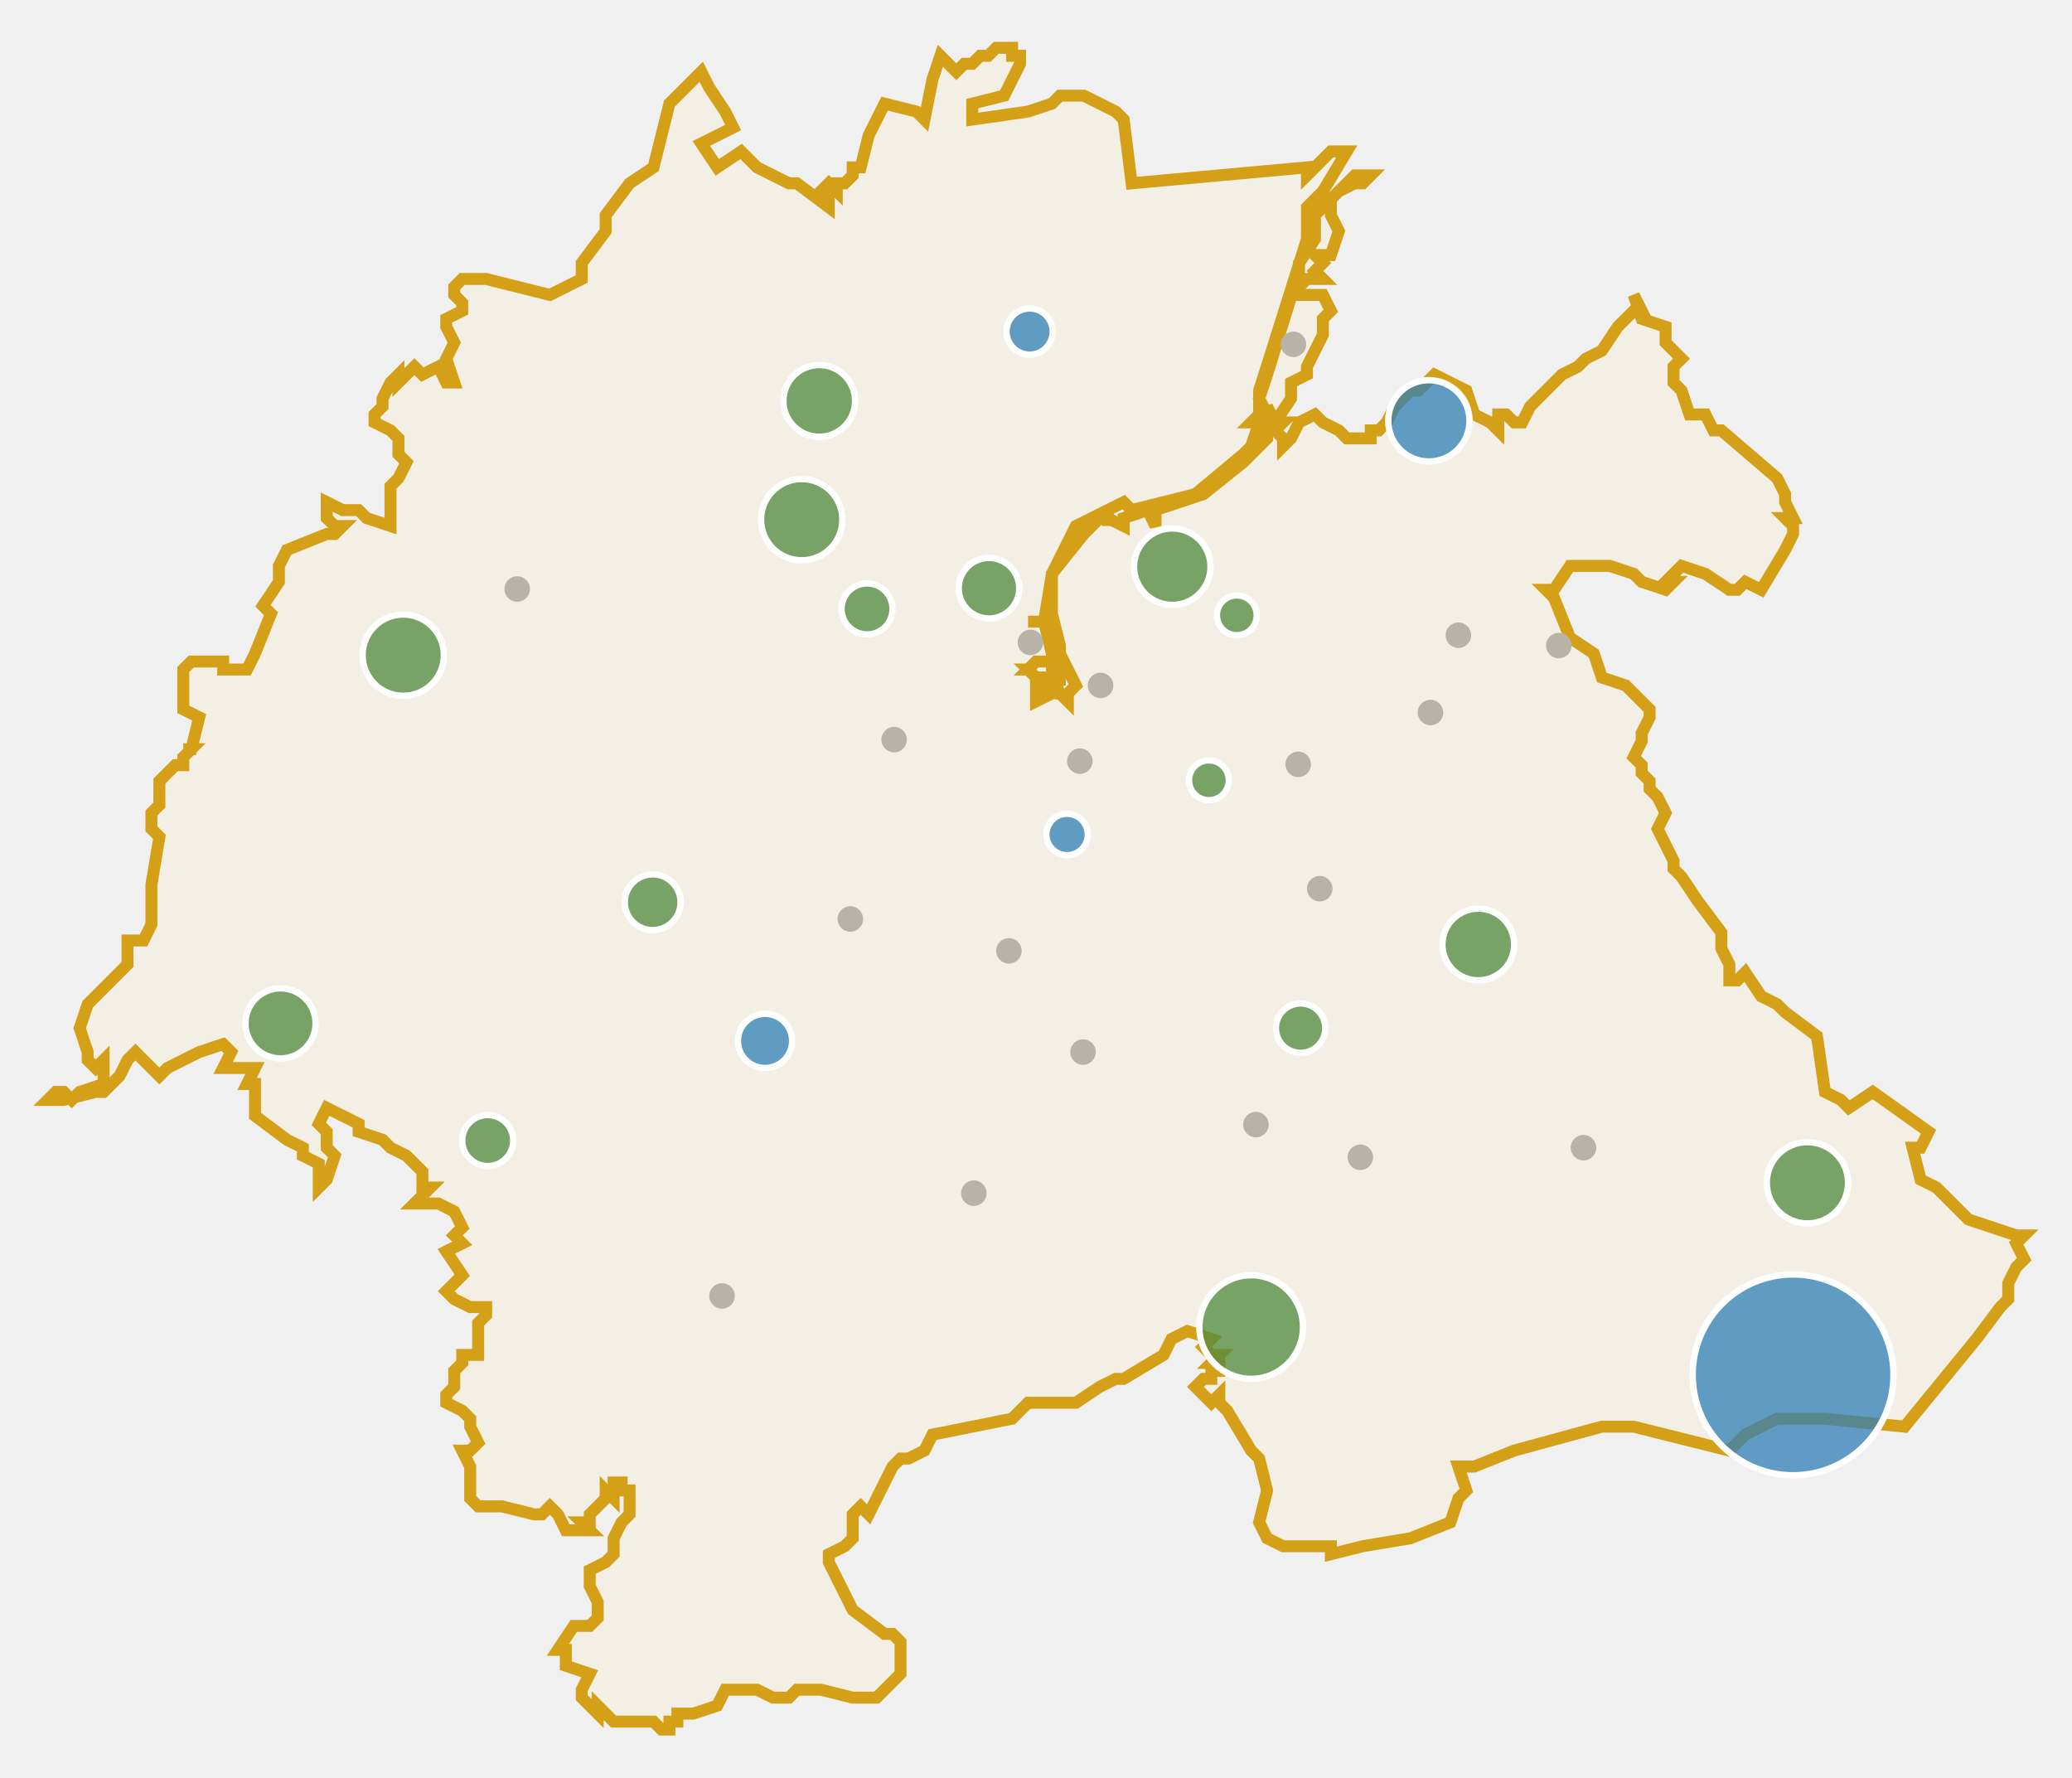
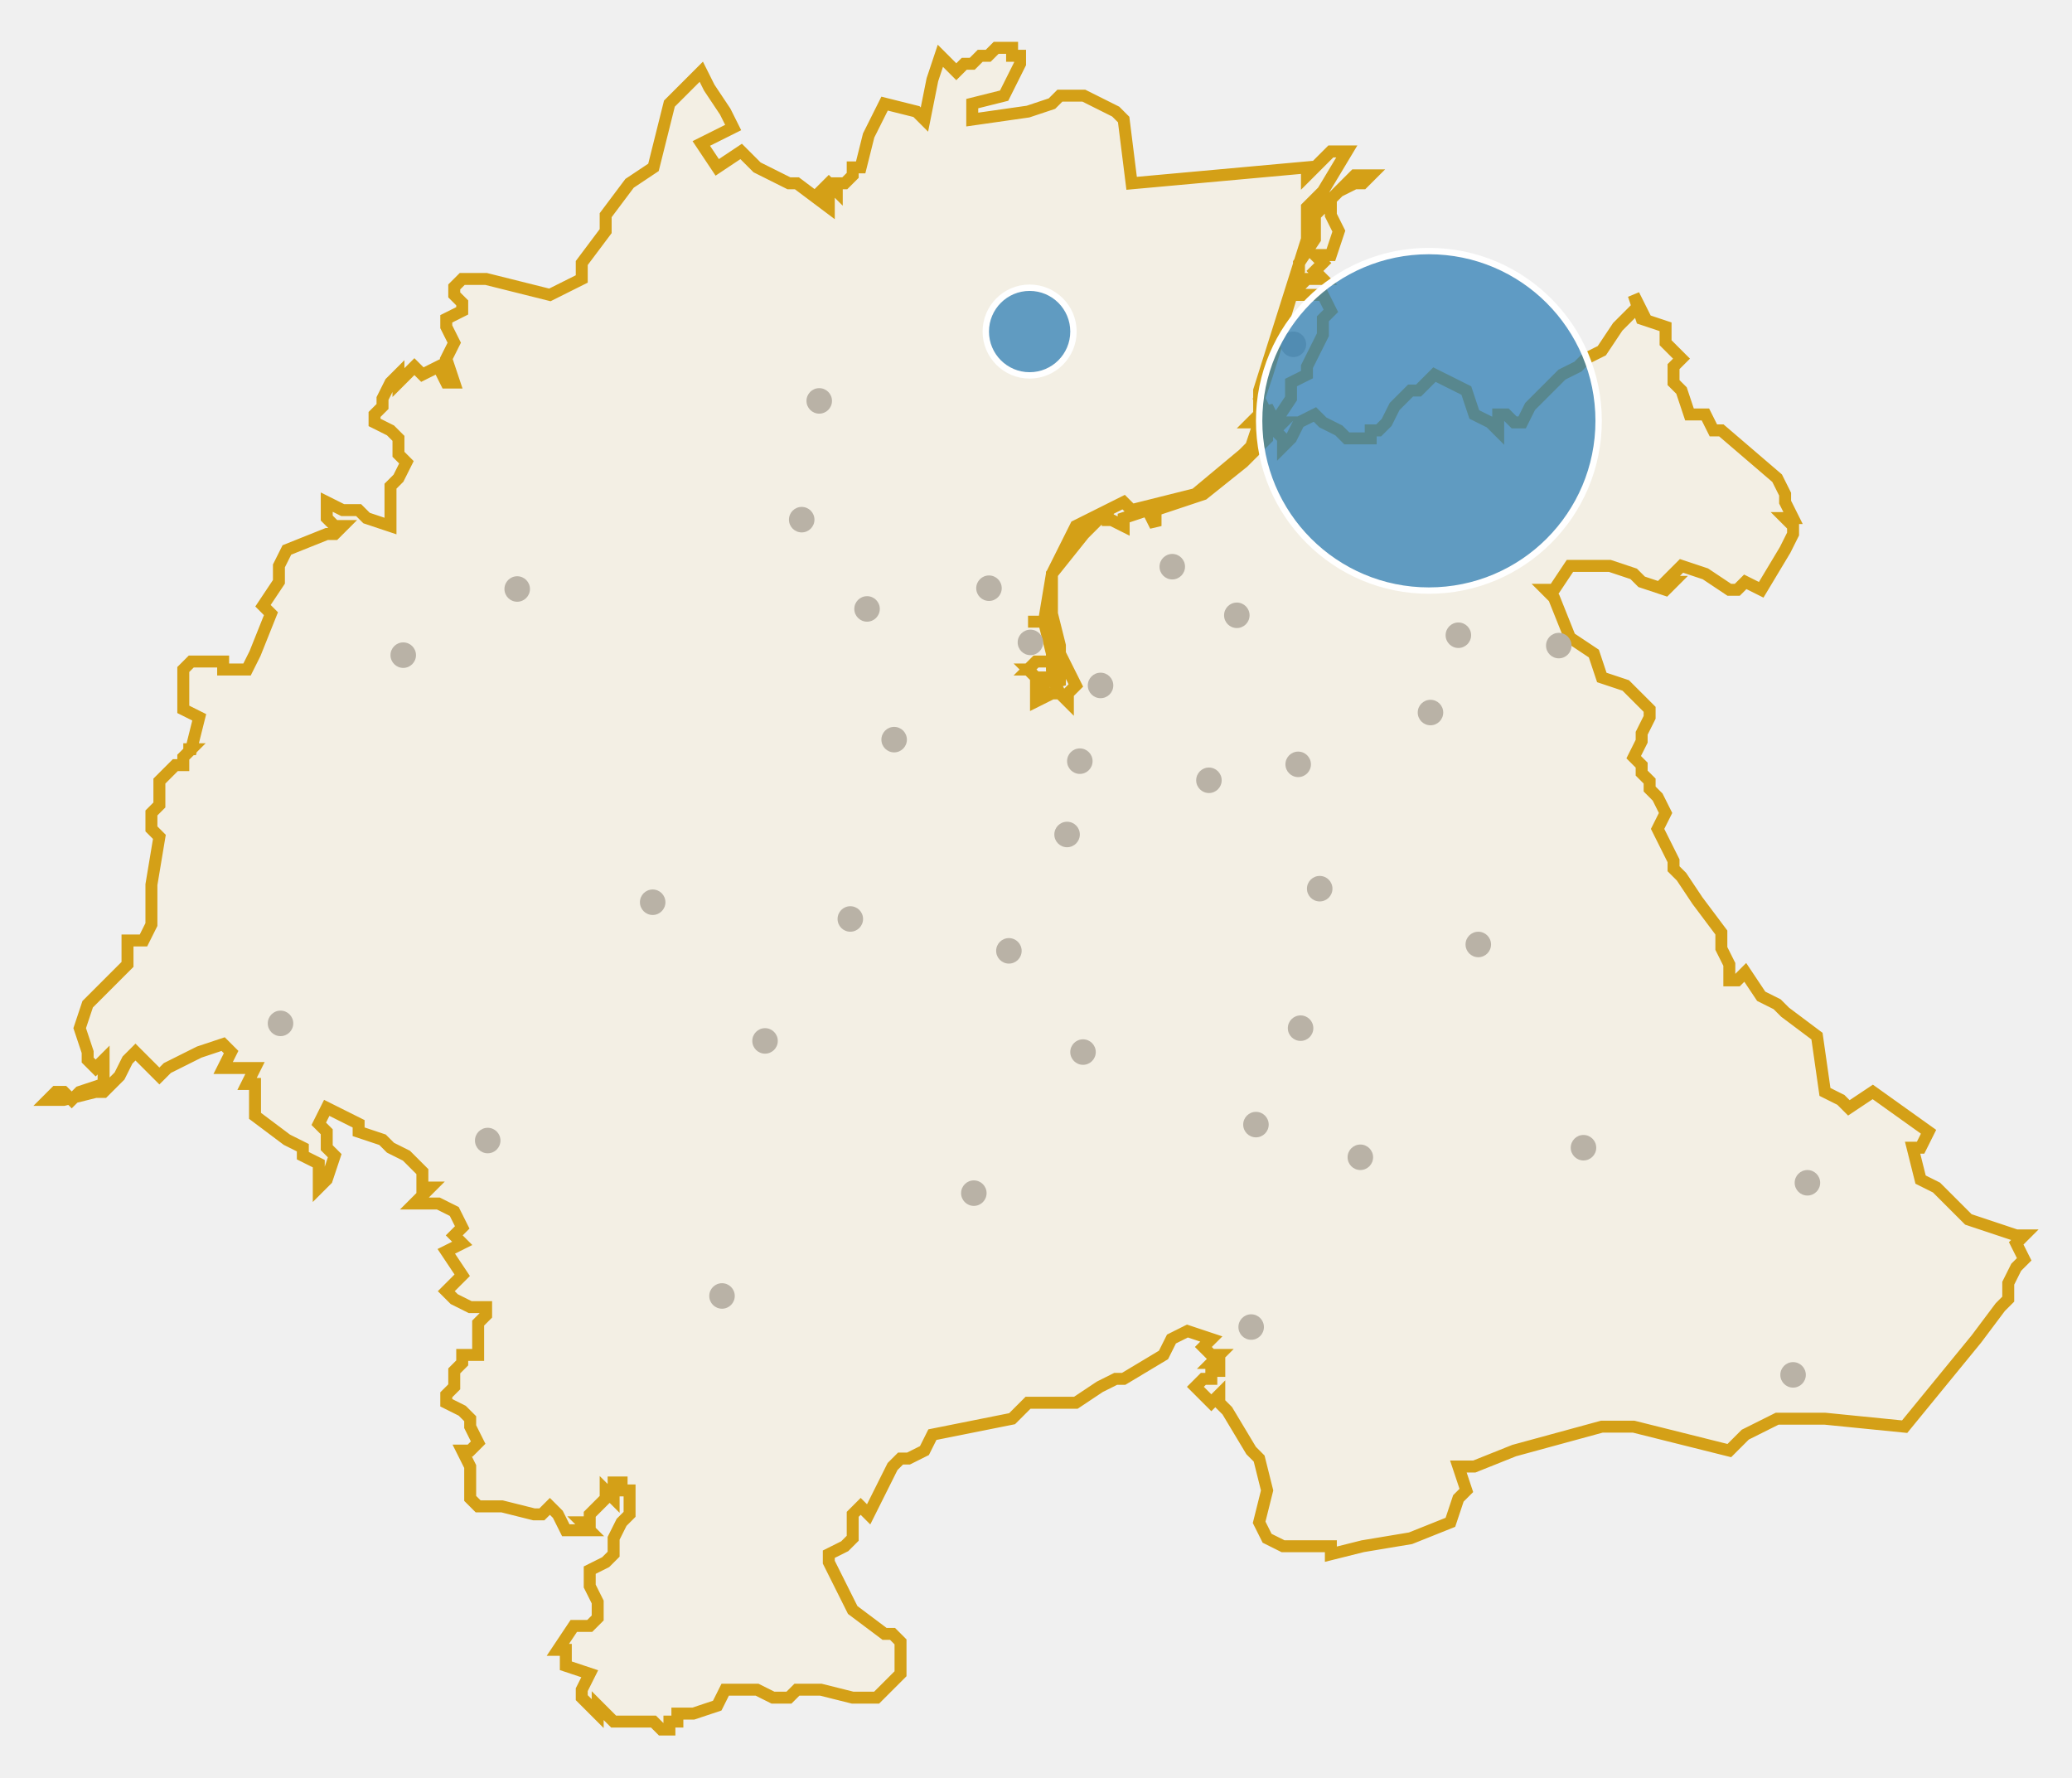
<svg xmlns="http://www.w3.org/2000/svg" viewBox="0 0 260 223" width="260" height="223">
  <path d="M54,149L52,151L55,151L57,152L58,154L57,155L58,156L56,157L58,160L56,162L57,163L59,164L61,164L61,165L60,166L60,170L59,170L58,170L58,171L57,172L57,174L56,175L56,176L58,177L59,178L59,179L60,181L59,182L58,182L59,184L59,188L60,189L61,189L63,189L67,190L68,190L69,189L70,190L71,192L73,192L74,192L73,191L74,191L74,190L75,189L76,188L76,187L77,188L77,187L77,186L78,186L78,187L79,187L79,190L78,191L77,193L77,195L76,196L74,197L74,199L75,201L75,203L74,204L72,204L70,207L71,207L71,209L74,210L73,212L73,213L75,215L75,214L77,216L79,216L82,216L83,217L84,217L84,216L85,216L85,215L86,215L87,215L90,214L91,212L92,212L95,212L97,213L99,213L100,212L103,212L107,213L110,213L112,211L113,210L113,208L113,207L113,206L112,205L111,205L107,202L105,198L104,196L104,195L106,194L107,193L107,192L107,190L108,189L109,190L112,184L113,183L114,183L116,182L117,180L122,179L127,178L129,176L131,176L133,176L135,176L138,174L140,173L141,173L146,170L147,168L149,167L152,168L151,169L152,170L153,170L152,171L153,171L153,172L152,172L152,173L152,172L152,173L151,173L150,174L152,176L153,175L153,176L154,177L157,182L158,183L159,187L158,191L159,193L161,194L164,194L165,194L167,194L167,195L171,194L177,193L182,191L183,188L184,187L183,184L185,184L190,182L201,179L204,179L205,179L209,180L217,182L219,180L223,178L229,178L239,179L248,168L251,164L252,163L252,161L253,159L254,158L253,156L254,155L253,155L247,153L245,151L243,149L241,148L240,144L241,144L242,142L235,137L232,139L231,138L229,137L228,130L224,127L223,126L221,125L219,122L218,123L217,123L217,122L217,121L216,119L216,117L213,113L211,110L210,109L210,108L208,104L209,102L208,100L207,99L207,98L206,97L206,96L205,95L206,93L206,92L207,90L207,89L206,88L205,87L204,86L201,85L200,82L197,80L195,75L194,74L195,74L197,71L202,71L205,72L206,73L209,74L210,73L209,73L211,71L214,72L217,74L218,74L219,73L221,74L224,69L225,67L225,66L224,65L225,65L224,63L224,62L223,60L216,54L215,54L214,52L213,52L212,52L211,49L210,48L210,47L210,46L211,45L210,44L209,43L209,41L206,40L205,37L206,39L205,39L204,40L203,41L201,44L199,45L198,46L196,47L192,51L191,53L190,53L189,52L188,52L188,54L187,53L185,52L184,49L182,48L180,47L179,48L178,49L177,49L176,50L175,51L174,53L173,54L172,54L172,55L170,55L169,55L168,54L166,53L165,52L163,53L162,55L161,56L161,55L160,54L161,53L160,53L162,50L162,48L164,47L164,46L166,42L166,40L167,39L166,37L163,37L163,36L164,35L166,35L165,34L166,33L165,32L166,32L167,32L168,29L167,27L167,25L168,24L170,23L171,23L172,22L171,22L170,22L168,24L165,27L165,30L163,33L163,34L159,47L158,50L159,52L159,51L160,53L159,53L159,54L159,55L156,58L151,62L145,64L145,65L145,66L144,64L141,65L141,66L139,65L139,66L139,65L138,65L136,67L132,72L132,77L133,81L133,82L134,84L135,86L134,87L134,88L134,87L134,88L133,87L132,87L130,88L130,85L129,84L130,84L129,84L130,83L132,83L132,82L131,78L129,78L131,78L132,72L135,66L137,65L139,64L141,63L142,64L150,62L156,57L157,56L158,53L157,53L158,52L158,53L158,49L164,30L164,27L164,26L166,24L169,19L168,19L167,19L164,22L164,21L142,23L141,15L140,14L136,12L133,12L132,13L129,14L122,15L122,13L126,12L128,8L128,7L127,7L127,6L126,6L125,6L124,7L123,7L122,8L121,8L120,9L118,7L117,10L116,15L115,14L111,13L110,15L109,17L108,21L107,21L107,22L106,23L105,23L105,24L104,23L103,24L104,25L104,26L100,23L99,23L95,21L93,19L90,21L88,18L92,16L91,14L89,11L88,9L86,11L84,13L82,21L79,23L76,27L76,29L73,33L73,35L71,36L69,37L65,36L61,35L58,35L57,36L57,37L58,38L58,39L56,40L56,41L57,43L56,45L57,48L56,48L55,46L53,47L52,46L50,48L50,47L49,48L48,50L48,51L47,52L47,53L49,54L50,55L50,57L51,58L50,60L49,61L49,65L49,66L46,65L45,64L43,64L41,63L41,65L42,66L43,66L42,67L41,67L36,69L35,71L35,73L33,76L34,77L32,82L31,84L30,84L29,84L28,84L28,83L27,83L26,83L25,83L24,83L23,84L23,86L23,89L25,90L24,94L23,94L24,94L23,95L23,96L22,96L21,97L20,98L20,101L19,102L19,103L19,104L20,105L19,111L19,113L19,114L19,115L19,116L18,118L16,118L16,121L14,123L13,124L11,126L10,129L11,132L11,133L12,134L13,133L13,134L13,136L10,137L9,138L8,137L7,137L6,138L8,138L12,137L13,137L14,136L15,135L16,133L17,132L19,134L20,135L21,134L23,133L25,132L28,131L29,132L28,134L32,134L31,136L32,136L32,137L32,140L36,143L38,144L38,145L40,146L40,149L41,148L42,145L41,144L41,142L40,141L41,139L45,141L45,142L48,143L49,144L51,145L52,146L53,147L53,149L54,149ZM133,87L132,85L131,85L131,87L133,87ZM133,85L133,83L132,83L132,84L133,86L133,85Z" fill="#f3efe4" stroke="#d4a017" stroke-width="1.5" fill-rule="evenodd" />
  <circle cx="135.5" cy="95.5" r="1.6" fill="#b9b2a6" />
-   <circle cx="133.9" cy="104.7" r="2.6" fill="#2f7fb5" fill-opacity="0.75" stroke="#fff" stroke-width="0.8" />
+   <circle cx="133.9" cy="104.7" r="1.6" fill="#b9b2a6" />
  <circle cx="112.2" cy="92.8" r="1.6" fill="#b9b2a6" />
-   <circle cx="151.7" cy="97.9" r="2.5" fill="#4f8a3c" fill-opacity="0.75" stroke="#fff" stroke-width="0.8" />
+   <circle cx="151.7" cy="97.9" r="1.6" fill="#b9b2a6" />
  <circle cx="129.3" cy="80.6" r="1.6" fill="#b9b2a6" />
  <circle cx="138.1" cy="86" r="1.6" fill="#b9b2a6" />
-   <circle cx="124.1" cy="73.8" r="3.8" fill="#4f8a3c" fill-opacity="0.75" stroke="#fff" stroke-width="0.8" />
-   <circle cx="108.8" cy="76.4" r="3.2" fill="#4f8a3c" fill-opacity="0.75" stroke="#fff" stroke-width="0.8" />
-   <circle cx="100.6" cy="65.2" r="5.1" fill="#4f8a3c" fill-opacity="0.75" stroke="#fff" stroke-width="0.8" />
-   <circle cx="102.8" cy="50.3" r="4.5" fill="#4f8a3c" fill-opacity="0.75" stroke="#fff" stroke-width="0.8" />
-   <circle cx="129.2" cy="41.6" r="2.9" fill="#2f7fb5" fill-opacity="0.75" stroke="#fff" stroke-width="0.8" />
+   <circle cx="124.1" cy="73.8" r="1.6" fill="#b9b2a6" />
+   <circle cx="108.8" cy="76.4" r="1.6" fill="#b9b2a6" />
+   <circle cx="100.6" cy="65.2" r="1.6" fill="#b9b2a6" />
+   <circle cx="102.8" cy="50.3" r="1.6" fill="#b9b2a6" />
+   <circle cx="129.2" cy="41.6" r="5.5" fill="#2f7fb5" fill-opacity="0.75" stroke="#fff" stroke-width="0.8" />
  <circle cx="162.3" cy="43.2" r="1.6" fill="#b9b2a6" />
-   <circle cx="147.1" cy="71.1" r="4.8" fill="#4f8a3c" fill-opacity="0.75" stroke="#fff" stroke-width="0.8" />
-   <circle cx="155.2" cy="77.2" r="2.5" fill="#4f8a3c" fill-opacity="0.75" stroke="#fff" stroke-width="0.8" />
-   <circle cx="179.3" cy="52.8" r="5.1" fill="#2f7fb5" fill-opacity="0.75" stroke="#fff" stroke-width="0.8" />
+   <circle cx="147.1" cy="71.1" r="1.6" fill="#b9b2a6" />
+   <circle cx="155.2" cy="77.2" r="1.6" fill="#b9b2a6" />
+   <circle cx="179.3" cy="52.8" r="21.3" fill="#2f7fb5" fill-opacity="0.75" stroke="#fff" stroke-width="0.8" />
  <circle cx="183" cy="79.7" r="1.6" fill="#b9b2a6" />
  <circle cx="179.5" cy="89.4" r="1.6" fill="#b9b2a6" />
  <circle cx="195.6" cy="81" r="1.6" fill="#b9b2a6" />
  <circle cx="162.9" cy="95.9" r="1.6" fill="#b9b2a6" />
  <circle cx="165.6" cy="111.5" r="1.6" fill="#b9b2a6" />
  <circle cx="170.7" cy="145.2" r="1.6" fill="#b9b2a6" />
-   <circle cx="163.2" cy="129" r="3.1" fill="#4f8a3c" fill-opacity="0.75" stroke="#fff" stroke-width="0.8" />
-   <circle cx="185.5" cy="118.5" r="4.5" fill="#4f8a3c" fill-opacity="0.75" stroke="#fff" stroke-width="0.8" />
+   <circle cx="163.2" cy="129" r="1.6" fill="#b9b2a6" />
+   <circle cx="185.5" cy="118.5" r="1.6" fill="#b9b2a6" />
  <circle cx="198.7" cy="144" r="1.6" fill="#b9b2a6" />
-   <circle cx="226.8" cy="148.4" r="5.1" fill="#4f8a3c" fill-opacity="0.75" stroke="#fff" stroke-width="0.8" />
-   <circle cx="225" cy="172.5" r="12.6" fill="#2f7fb5" fill-opacity="0.75" stroke="#fff" stroke-width="0.8" />
-   <circle cx="157" cy="166.5" r="6.5" fill="#4f8a3c" fill-opacity="0.75" stroke="#fff" stroke-width="0.8" />
+   <circle cx="226.8" cy="148.4" r="1.6" fill="#b9b2a6" />
+   <circle cx="225" cy="172.5" r="1.6" fill="#b9b2a6" />
+   <circle cx="157" cy="166.5" r="1.6" fill="#b9b2a6" />
  <circle cx="135.9" cy="132" r="1.6" fill="#b9b2a6" />
  <circle cx="157.6" cy="141.1" r="1.6" fill="#b9b2a6" />
  <circle cx="122.2" cy="149.7" r="1.6" fill="#b9b2a6" />
  <circle cx="90.6" cy="162.6" r="1.6" fill="#b9b2a6" />
  <circle cx="126.6" cy="119.3" r="1.6" fill="#b9b2a6" />
-   <circle cx="96" cy="130.6" r="3.4" fill="#2f7fb5" fill-opacity="0.75" stroke="#fff" stroke-width="0.8" />
+   <circle cx="96" cy="130.6" r="1.6" fill="#b9b2a6" />
  <circle cx="106.7" cy="115.3" r="1.6" fill="#b9b2a6" />
-   <circle cx="81.9" cy="113.2" r="3.5" fill="#4f8a3c" fill-opacity="0.75" stroke="#fff" stroke-width="0.8" />
-   <circle cx="35.2" cy="128.4" r="4.4" fill="#4f8a3c" fill-opacity="0.75" stroke="#fff" stroke-width="0.8" />
-   <circle cx="61.2" cy="143.1" r="3.2" fill="#4f8a3c" fill-opacity="0.75" stroke="#fff" stroke-width="0.8" />
-   <circle cx="50.6" cy="82.2" r="5.1" fill="#4f8a3c" fill-opacity="0.75" stroke="#fff" stroke-width="0.8" />
+   <circle cx="81.9" cy="113.2" r="1.6" fill="#b9b2a6" />
+   <circle cx="35.2" cy="128.4" r="1.6" fill="#b9b2a6" />
+   <circle cx="61.2" cy="143.1" r="1.6" fill="#b9b2a6" />
+   <circle cx="50.6" cy="82.2" r="1.6" fill="#b9b2a6" />
  <circle cx="64.9" cy="73.9" r="1.6" fill="#b9b2a6" />
</svg>
